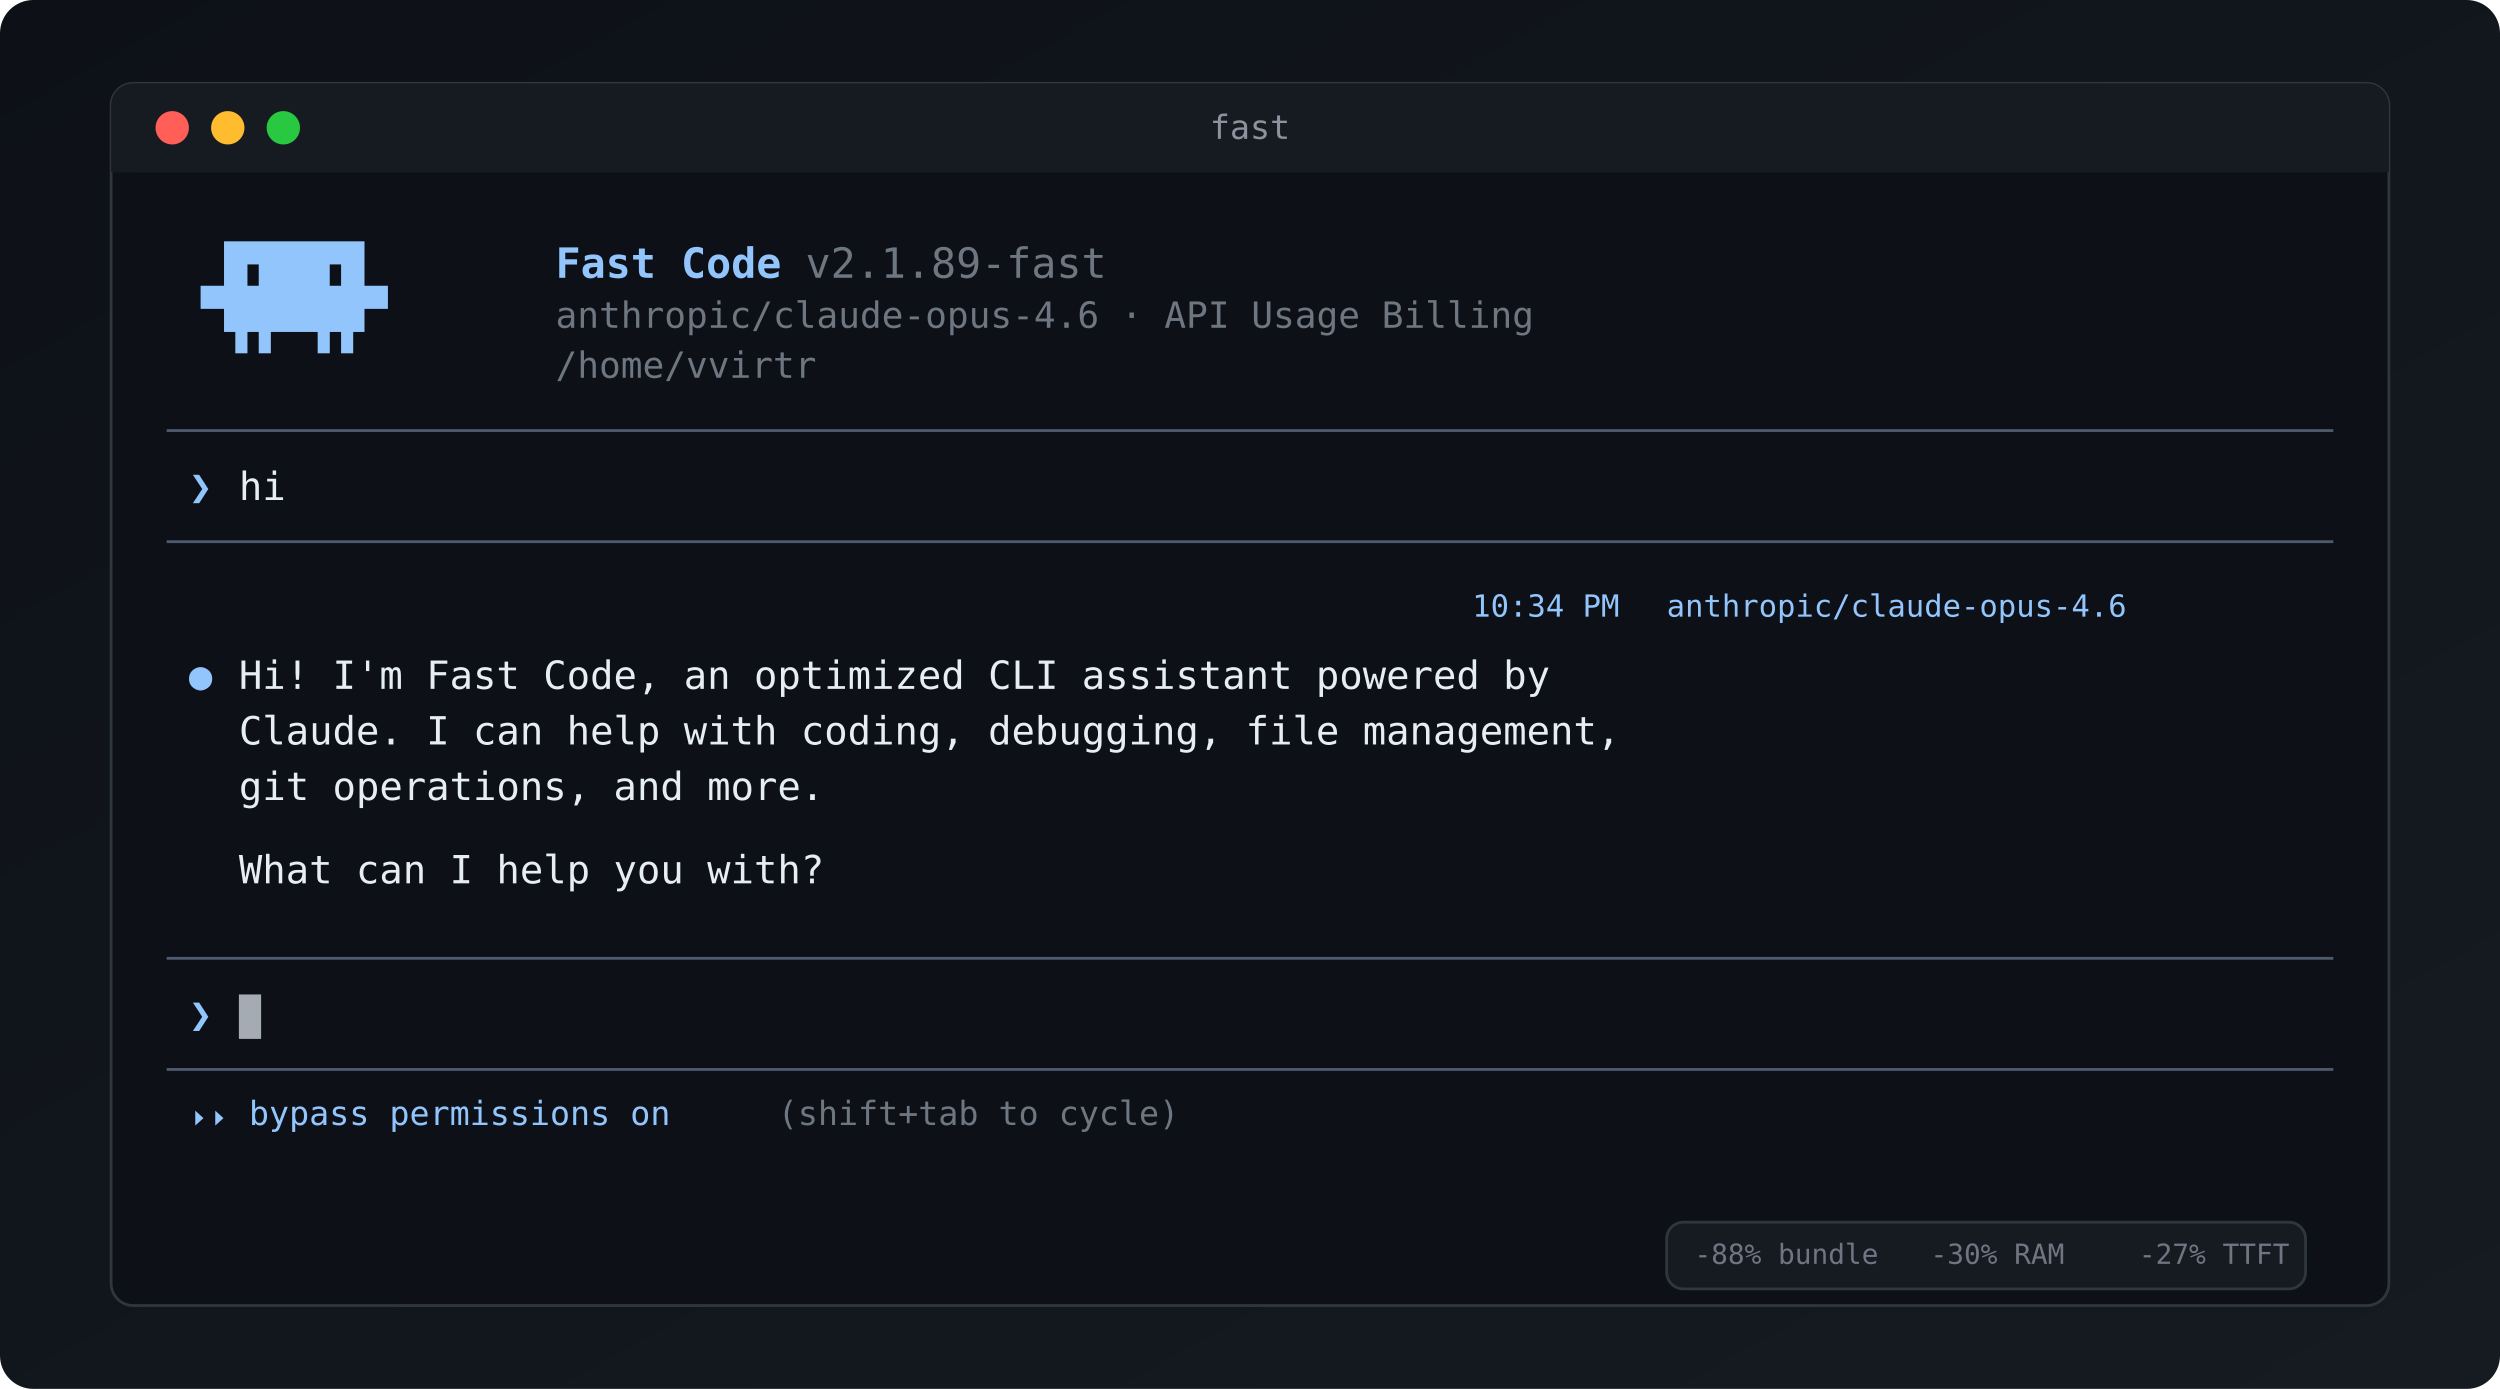
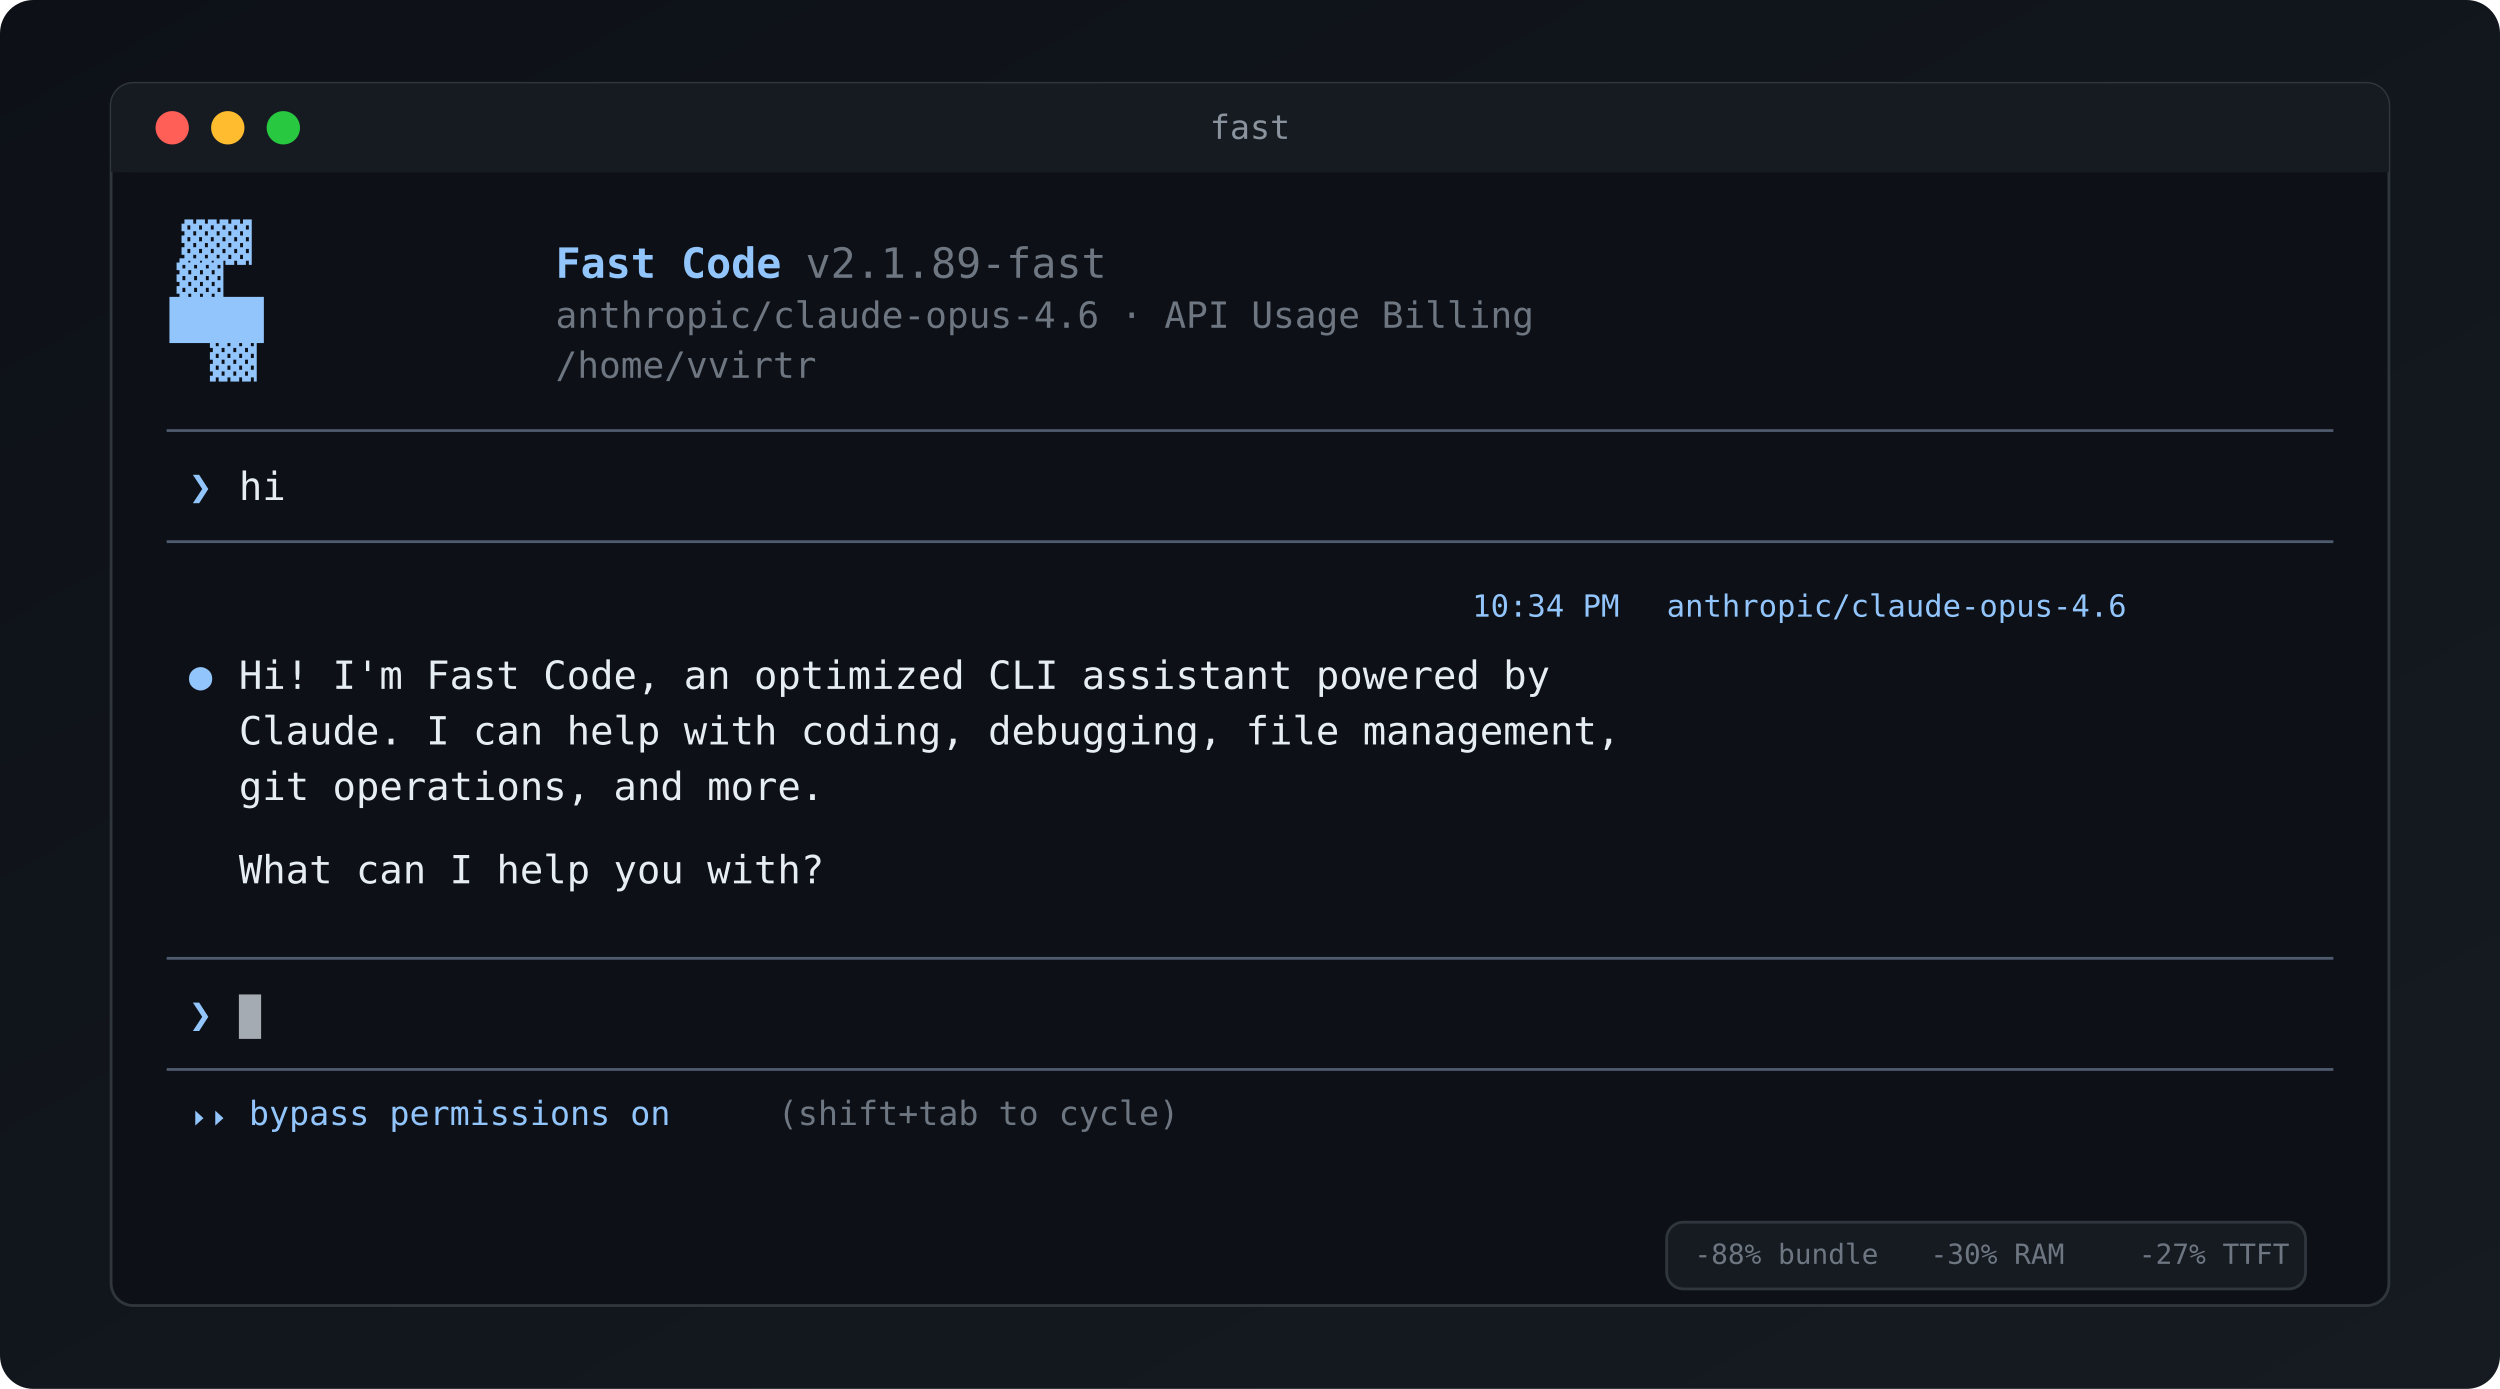
<svg xmlns="http://www.w3.org/2000/svg" viewBox="0 0 900 500" width="900" height="500">
  <defs>
    <linearGradient id="bg" x1="0%" y1="0%" x2="100%" y2="100%">
      <stop offset="0%" style="stop-color:#0d1117" />
      <stop offset="100%" style="stop-color:#161b22" />
    </linearGradient>
  </defs>
  <rect width="900" height="500" fill="url(#bg)" rx="12" />
  <rect x="40" y="30" width="820" height="440" rx="8" fill="#0d1117" stroke="#30363d" stroke-width="1" />
  <rect x="40" y="30" width="820" height="32" rx="8" fill="#161b22" />
  <rect x="40" y="54" width="820" height="8" fill="#161b22" />
  <circle cx="62" cy="46" r="6" fill="#ff5f57" />
  <circle cx="82" cy="46" r="6" fill="#febc2e" />
  <circle cx="102" cy="46" r="6" fill="#28c840" />
  <text x="450" y="50" text-anchor="middle" fill="#8b949e" font-family="monospace" font-size="12">fast</text>
-   <text x="68" y="100" fill="#93c5fd" font-family="monospace" font-size="14" xml:space="preserve"> ▐▛███▜▌</text>
-   <text x="68" y="116" fill="#93c5fd" font-family="monospace" font-size="14" xml:space="preserve">▝▜█████▛▘</text>
-   <text x="68" y="132" fill="#93c5fd" font-family="monospace" font-size="14" xml:space="preserve">  ▘▘ ▝▝</text>
+   <text x="78" y="92" text-anchor="middle" fill="#93c5fd" font-family="monospace" font-size="14" font-weight="bold">▓▓▓</text>
+   <text x="72" y="106" text-anchor="middle" fill="#93c5fd" font-family="monospace" font-size="14" font-weight="bold">▓▓</text>
+   <text x="78" y="120" text-anchor="middle" fill="#93c5fd" font-family="monospace" font-size="14" font-weight="bold">████</text>
+   <text x="84" y="134" text-anchor="middle" fill="#93c5fd" font-family="monospace" font-size="14" font-weight="bold">▓▓</text>
  <text x="200" y="100" fill="#93c5fd" font-family="monospace" font-size="15" font-weight="bold">Fast Code</text>
  <text x="290" y="100" fill="#6e7681" font-family="monospace" font-size="15"> v2.1.89-fast</text>
  <text x="200" y="118" fill="#6e7681" font-family="monospace" font-size="13">anthropic/claude-opus-4.6 · API Usage Billing</text>
  <text x="200" y="136" fill="#6e7681" font-family="monospace" font-size="13">/home/vvirtr</text>
  <line x1="60" y1="155" x2="840" y2="155" stroke="#afc8f0" stroke-width="1" opacity="0.4" />
  <text x="68" y="180" fill="#93c5fd" font-family="monospace" font-size="14">❯</text>
  <text x="86" y="180" fill="#e6edf3" font-family="monospace" font-size="14">hi</text>
  <line x1="60" y1="195" x2="840" y2="195" stroke="#afc8f0" stroke-width="1" opacity="0.4" />
  <text x="530" y="222" fill="#93c5fd" font-family="monospace" font-size="11">10:34 PM</text>
  <text x="600" y="222" fill="#93c5fd" font-family="monospace" font-size="11">anthropic/claude-opus-4.6</text>
  <text x="68" y="248" fill="#93c5fd" font-family="monospace" font-size="14">●</text>
  <text x="86" y="248" fill="#e6edf3" font-family="monospace" font-size="14">Hi! I'm Fast Code, an optimized CLI assistant powered by</text>
  <text x="86" y="268" fill="#e6edf3" font-family="monospace" font-size="14">Claude. I can help with coding, debugging, file management,</text>
  <text x="86" y="288" fill="#e6edf3" font-family="monospace" font-size="14">git operations, and more.</text>
  <text x="86" y="318" fill="#e6edf3" font-family="monospace" font-size="14">What can I help you with?</text>
  <line x1="60" y1="345" x2="840" y2="345" stroke="#afc8f0" stroke-width="1" opacity="0.4" />
  <text x="68" y="370" fill="#93c5fd" font-family="monospace" font-size="14">❯</text>
  <rect x="86" y="358" width="8" height="16" fill="#e6edf3" opacity="0.7" />
  <line x1="60" y1="385" x2="840" y2="385" stroke="#afc8f0" stroke-width="1" opacity="0.4" />
  <text x="68" y="405" fill="#93c5fd" font-family="monospace" font-size="12">⏵⏵ bypass permissions on</text>
  <text x="280" y="405" fill="#6e7681" font-family="monospace" font-size="12">(shift+tab to cycle)</text>
  <rect x="600" y="440" width="230" height="24" rx="6" fill="#161b22" stroke="#30363d" stroke-width="1" />
  <text x="610" y="455" fill="#6e7681" font-family="monospace" font-size="10">-88% bundle</text>
  <text x="695" y="455" fill="#6e7681" font-family="monospace" font-size="10">-30% RAM</text>
  <text x="770" y="455" fill="#6e7681" font-family="monospace" font-size="10">-27% TTFT</text>
</svg>
